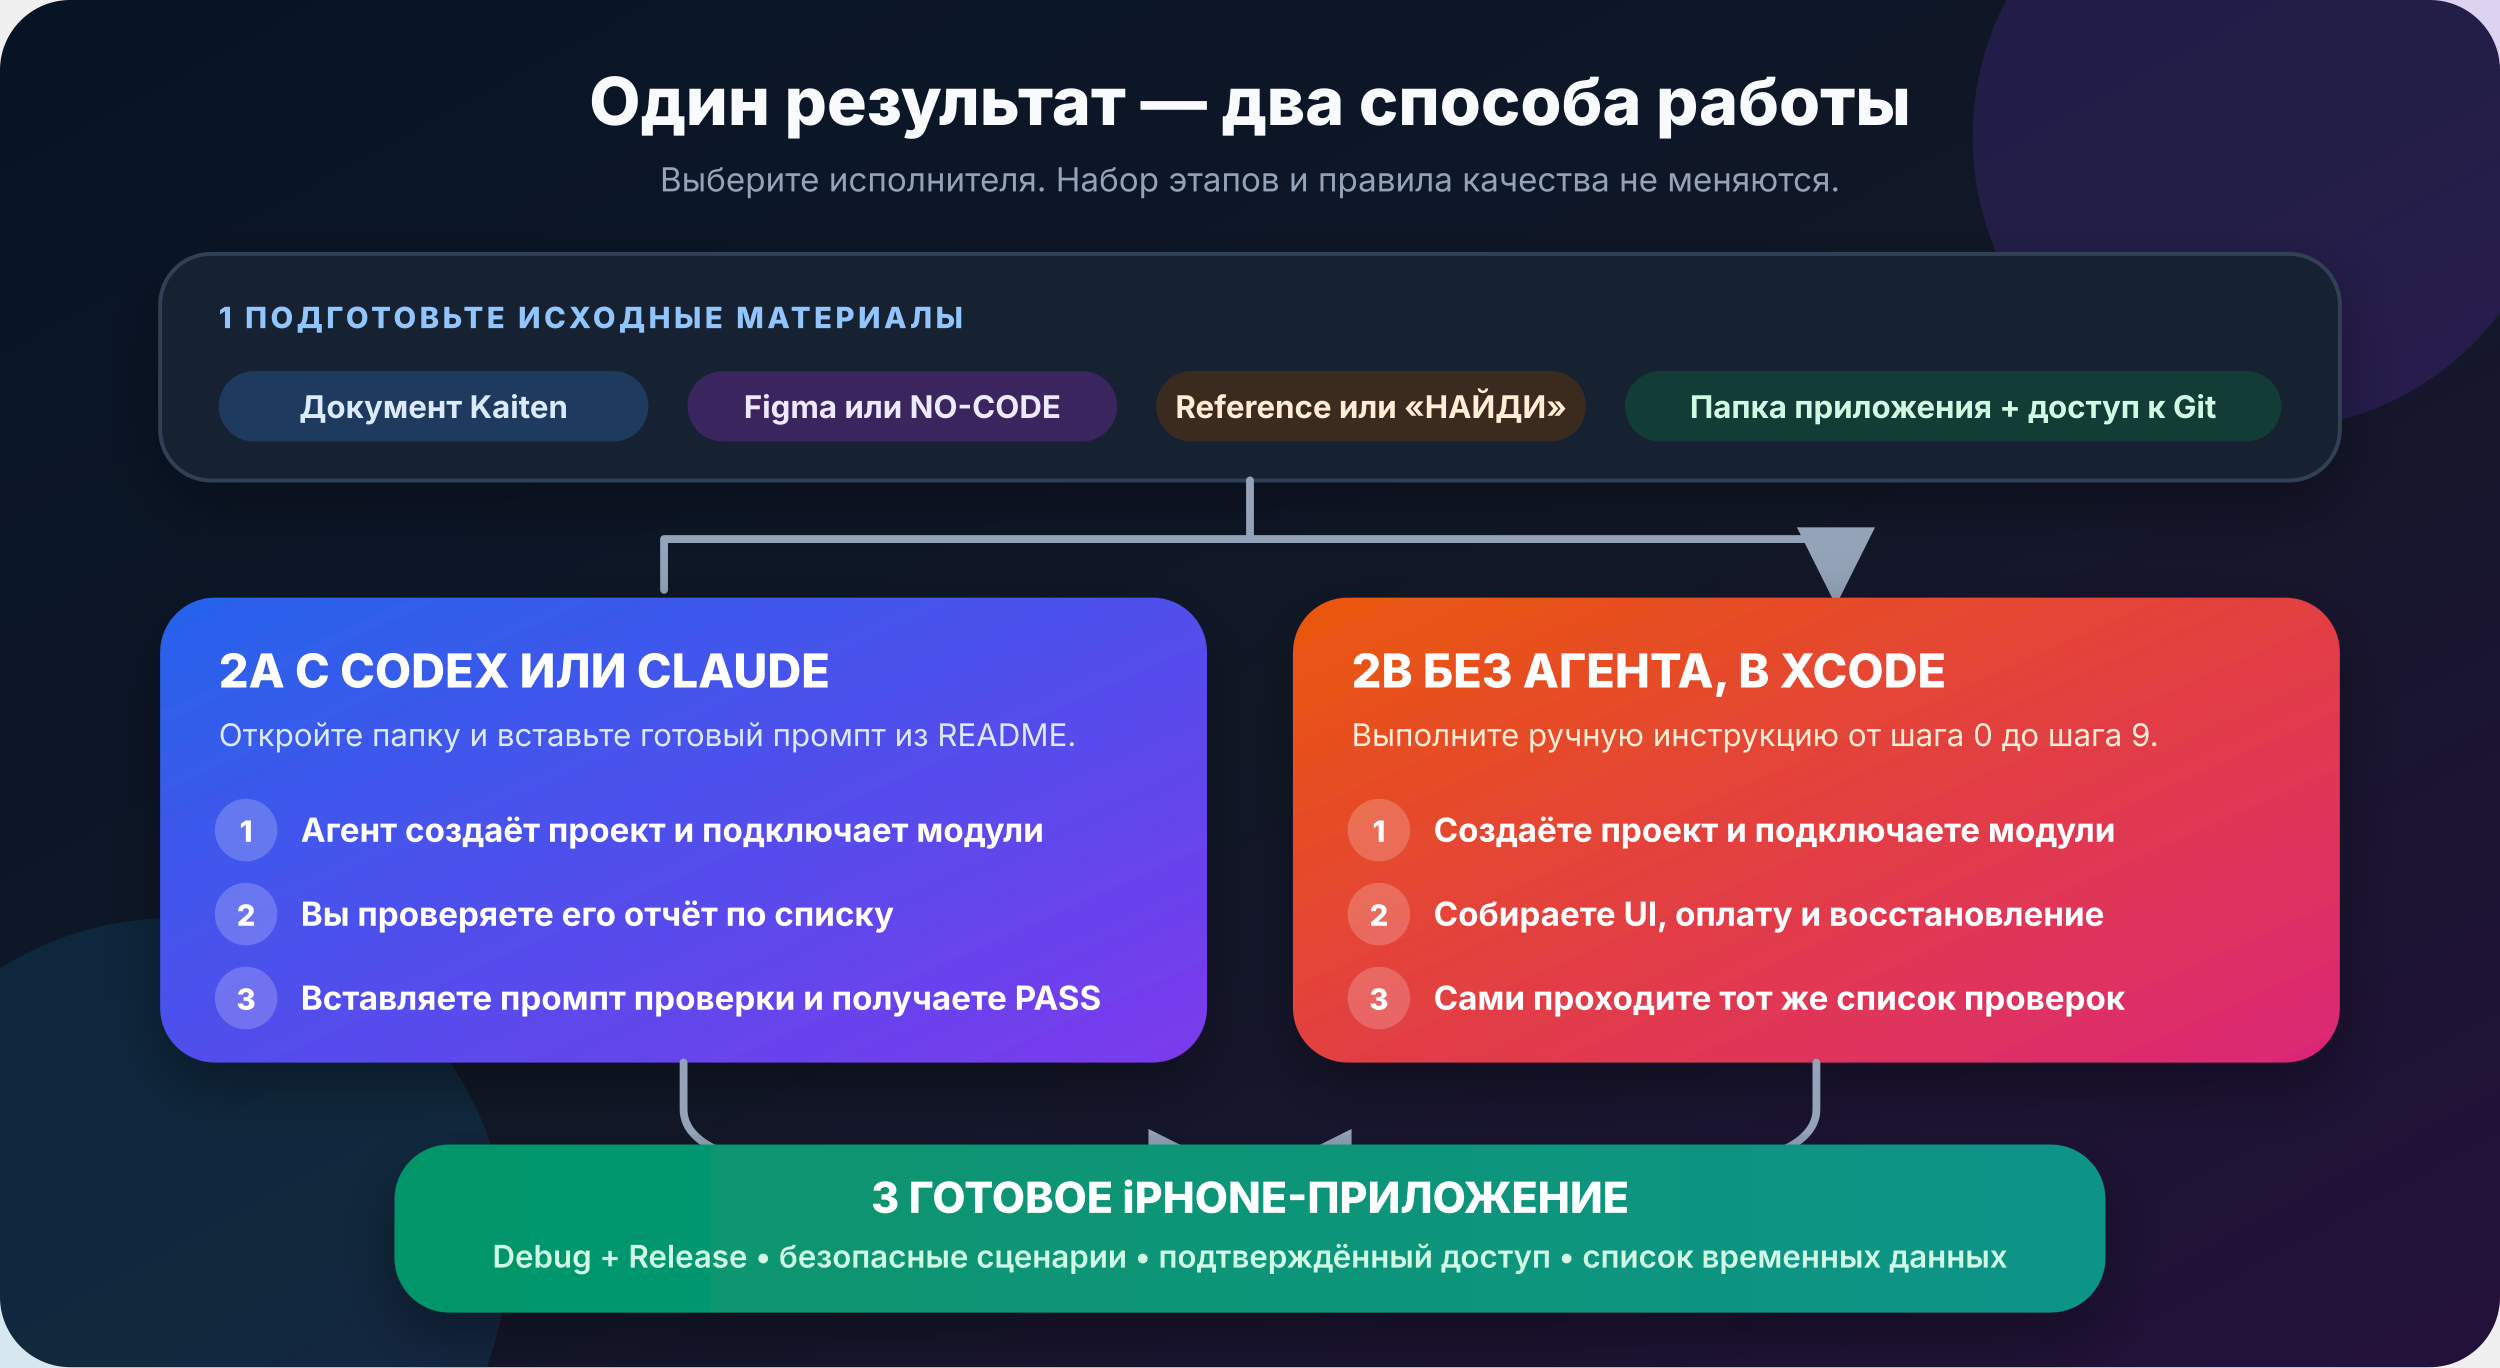
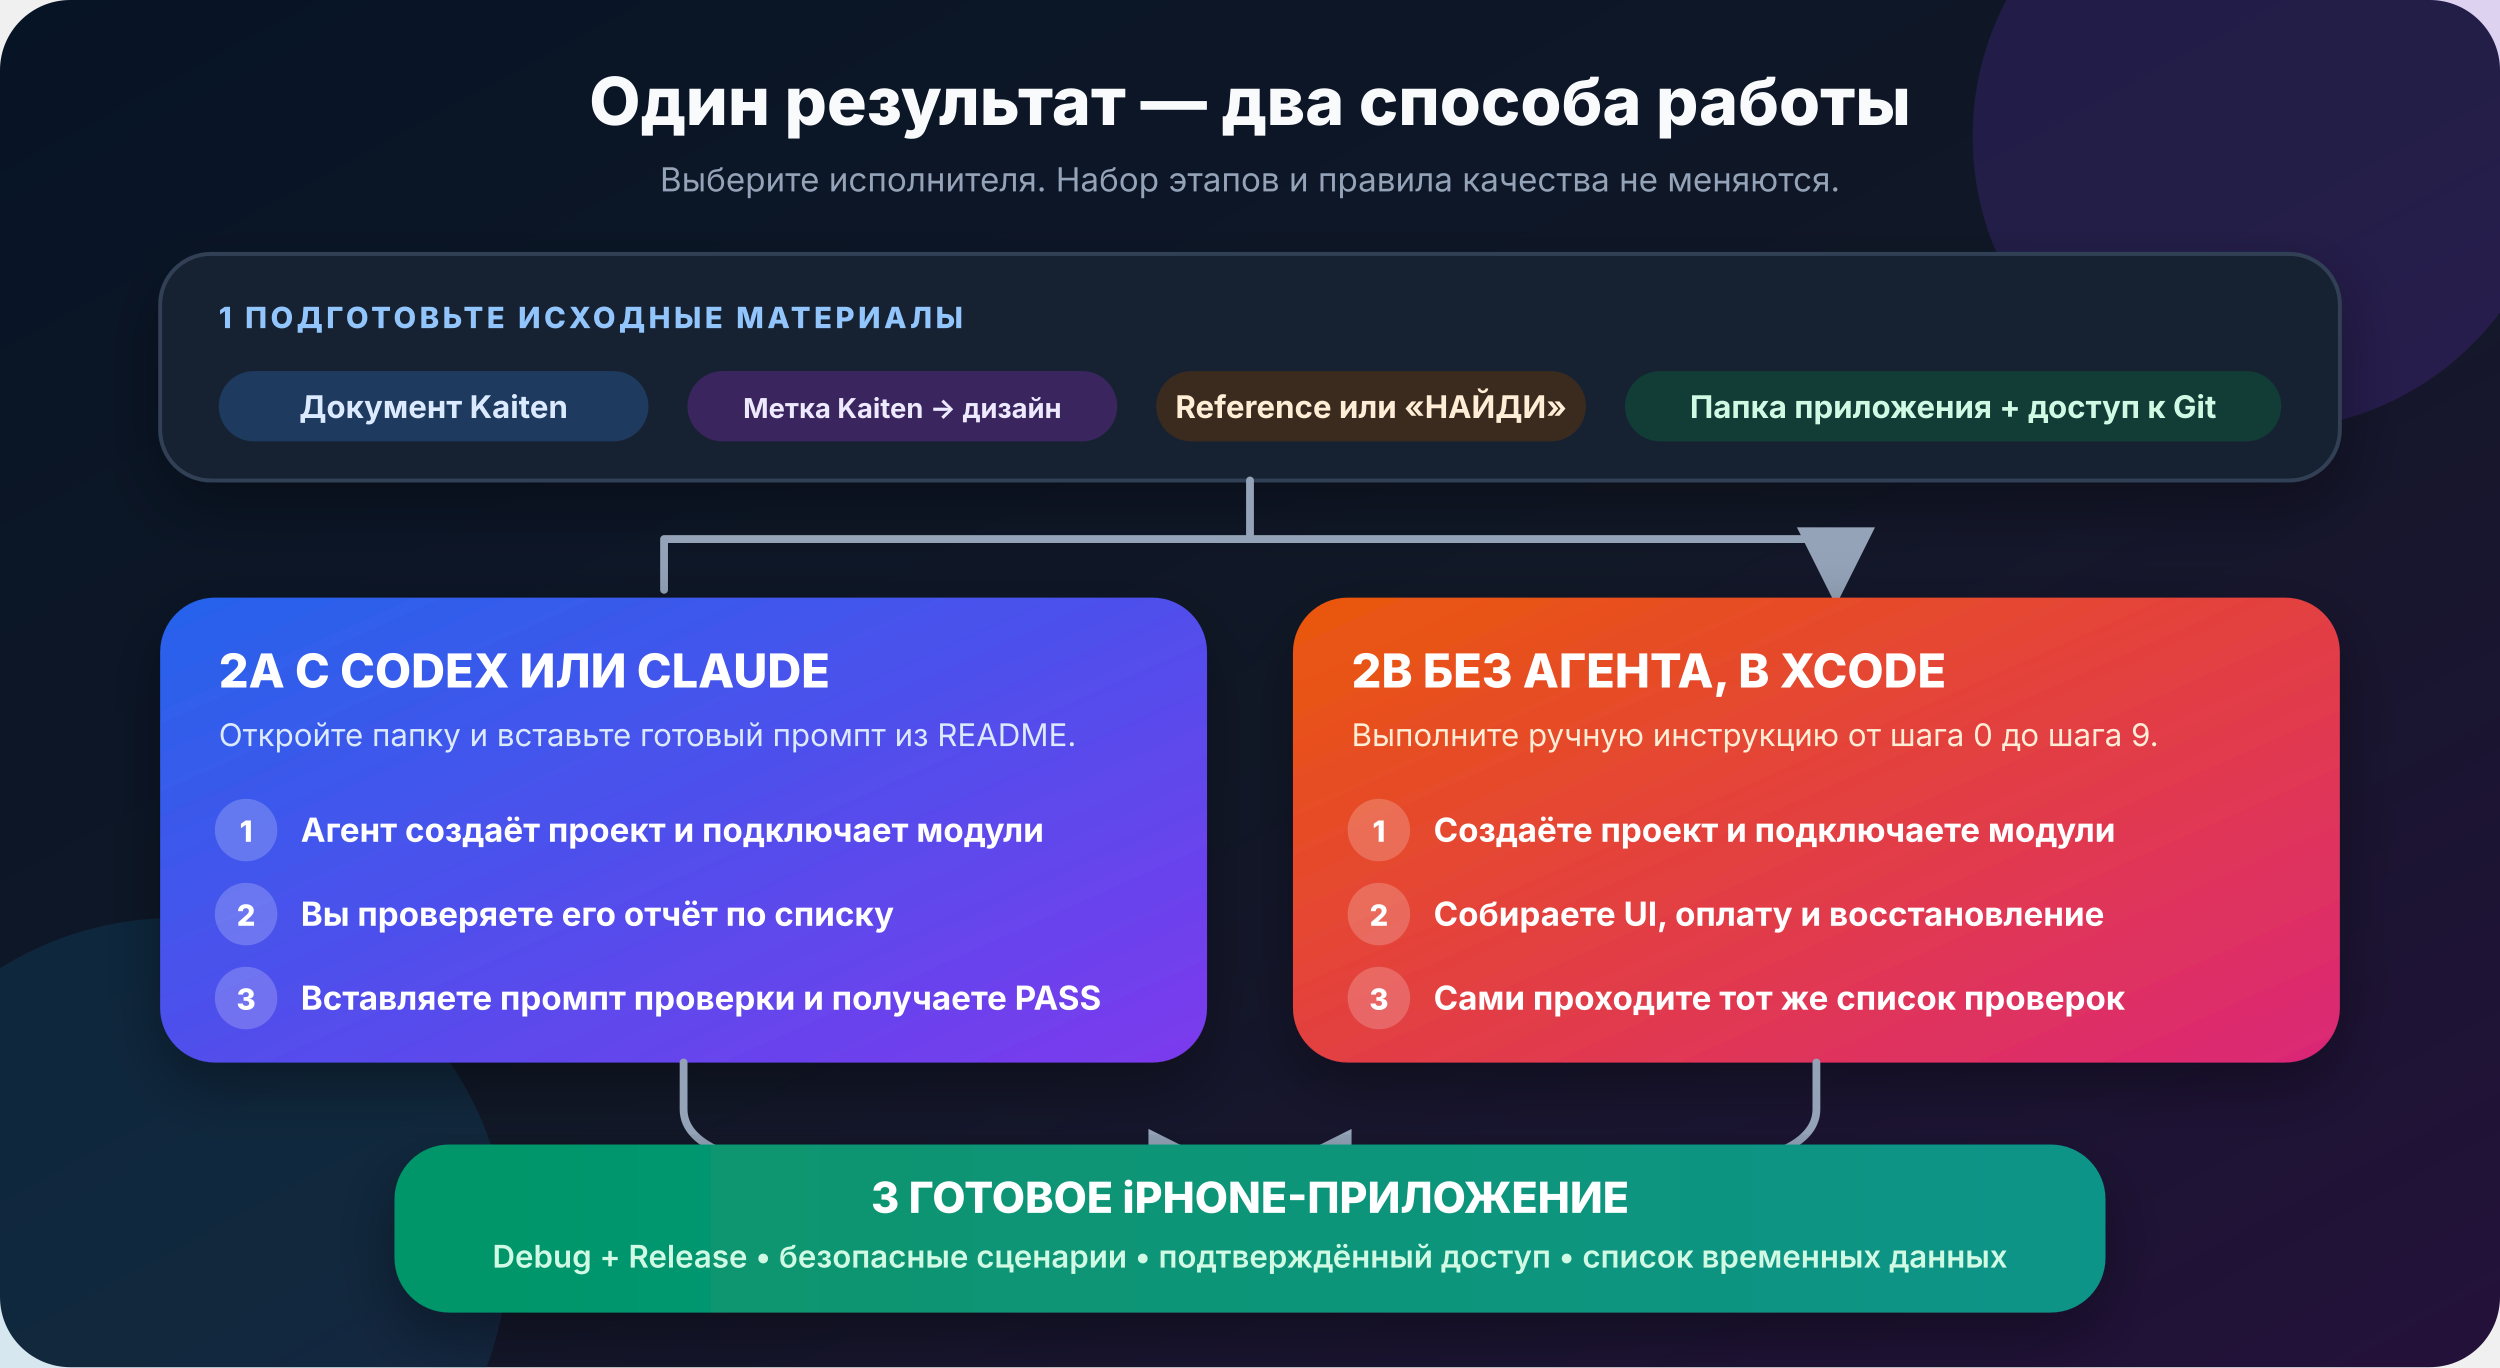
<svg xmlns="http://www.w3.org/2000/svg" width="1280" height="700" viewBox="0 0 1280 700" role="img" aria-labelledby="title description">
  <defs>
    <linearGradient id="background" x1="0" y1="0" x2="1" y2="1">
      <stop offset="0" stop-color="#071426" />
      <stop offset="0.52" stop-color="#111827" />
      <stop offset="1" stop-color="#24113B" />
    </linearGradient>
    <linearGradient id="agent" x1="0" y1="0" x2="1" y2="1">
      <stop offset="0" stop-color="#2563EB" />
      <stop offset="1" stop-color="#7C3AED" />
    </linearGradient>
    <linearGradient id="manual" x1="0" y1="0" x2="1" y2="1">
      <stop offset="0" stop-color="#EA580C" />
      <stop offset="1" stop-color="#DB2777" />
    </linearGradient>
    <linearGradient id="result" x1="0" y1="0" x2="1" y2="0">
      <stop offset="0" stop-color="#059669" />
      <stop offset="1" stop-color="#0D9488" />
    </linearGradient>
    <filter id="shadow" x="-20%" y="-20%" width="140%" height="160%">
      <feDropShadow dx="0" dy="12" stdDeviation="16" flood-color="#000000" flood-opacity="0.35" />
    </filter>
    <marker id="arrow" markerWidth="10" markerHeight="10" refX="8" refY="5" orient="auto">
      <path d="M0 0L10 5L0 10Z" fill="#94A3B8" />
    </marker>
  </defs>
  <rect width="1280" height="700" rx="36" fill="url(#background)" />
  <circle cx="1160" cy="70" r="150" fill="#7C3AED" opacity="0.17" />
  <circle cx="90" cy="640" r="170" fill="#0EA5E9" opacity="0.12" />
  <text x="640" y="64" text-anchor="middle" fill="#F8FAFC" font-family="-apple-system,BlinkMacSystemFont,Segoe UI,sans-serif" font-size="34" font-weight="800">Один результат — два способа работы</text>
  <text x="640" y="98" text-anchor="middle" fill="#94A3B8" font-family="-apple-system,BlinkMacSystemFont,Segoe UI,sans-serif" font-size="17">Выберите исполнителя. Набор этапов и правила качества не меняются.</text>
  <g filter="url(#shadow)">
    <rect x="82" y="130" width="1116" height="116" rx="26" fill="#172033" stroke="#334155" stroke-width="2" />
  </g>
  <text x="112" y="168" fill="#93C5FD" font-family="-apple-system,BlinkMacSystemFont,Segoe UI,sans-serif" font-size="15" font-weight="800" letter-spacing="1.8">1  ПОДГОТОВЬТЕ ИСХОДНЫЕ МАТЕРИАЛЫ</text>
  <g font-family="-apple-system,BlinkMacSystemFont,Segoe UI,sans-serif" font-size="16" font-weight="700" text-anchor="middle">
    <rect x="112" y="190" width="220" height="36" rx="18" fill="#1E3A5F" />
    <text x="222" y="214" fill="#DBEAFE">Документ Kaiten</text>
    <rect x="352" y="190" width="220" height="36" rx="18" fill="#3B255F" />
-     <text x="462" y="214" fill="#EDE9FE">Figma или NO-CODE</text>
+     <text x="462" y="214" fill="#EDE9FE" font-size="14">Метка Kaiten → дизайн</text>
    <rect x="592" y="190" width="220" height="36" rx="18" fill="#3B2B1F" />
    <text x="702" y="214" fill="#FFEDD5">Reference или «НАЙДИ»</text>
    <rect x="832" y="190" width="336" height="36" rx="18" fill="#123C36" />
    <text x="1000" y="214" fill="#D1FAE5">Папка приложения + доступ к Git</text>
  </g>
  <path d="M640 246V276M640 276H340V302M640 276H940V302" fill="none" stroke="#94A3B8" stroke-width="4" stroke-linecap="round" stroke-linejoin="round" marker-end="url(#arrow)" />
  <g filter="url(#shadow)">
    <rect x="82" y="306" width="536" height="238" rx="28" fill="url(#agent)" />
    <rect x="662" y="306" width="536" height="238" rx="28" fill="url(#manual)" />
  </g>
  <text x="112" y="352" fill="#FFFFFF" font-family="-apple-system,BlinkMacSystemFont,Segoe UI,sans-serif" font-size="24" font-weight="800">2A  С CODEX ИЛИ CLAUDE</text>
  <text x="112" y="382" fill="#DBEAFE" font-family="-apple-system,BlinkMacSystemFont,Segoe UI,sans-serif" font-size="16">Откройте папку и вставьте готовый промпт из README.</text>
  <g font-family="-apple-system,BlinkMacSystemFont,Segoe UI,sans-serif">
    <circle cx="126" cy="425" r="16" fill="#FFFFFF" opacity="0.2" />
    <text x="126" y="431" text-anchor="middle" fill="#FFFFFF" font-size="15" font-weight="800">1</text>
    <text x="154" y="431" fill="#FFFFFF" font-size="17" font-weight="700">Агент создаёт проект и подключает модули</text>
    <circle cx="126" cy="468" r="16" fill="#FFFFFF" opacity="0.2" />
    <text x="126" y="474" text-anchor="middle" fill="#FFFFFF" font-size="15" font-weight="800">2</text>
    <text x="154" y="474" fill="#FFFFFF" font-size="17" font-weight="700">Вы проверяете его отчёт по списку</text>
    <circle cx="126" cy="511" r="16" fill="#FFFFFF" opacity="0.2" />
    <text x="126" y="517" text-anchor="middle" fill="#FFFFFF" font-size="15" font-weight="800">3</text>
    <text x="154" y="517" fill="#FFFFFF" font-size="17" font-weight="700">Вставляете промпт проверки и получаете PASS</text>
  </g>
  <text x="692" y="352" fill="#FFFFFF" font-family="-apple-system,BlinkMacSystemFont,Segoe UI,sans-serif" font-size="24" font-weight="800">2B  БЕЗ АГЕНТА, В XCODE</text>
  <text x="692" y="382" fill="#FFEDD5" font-family="-apple-system,BlinkMacSystemFont,Segoe UI,sans-serif" font-size="16">Выполните ручную инструкцию от шага 0 до шага 9.</text>
  <g font-family="-apple-system,BlinkMacSystemFont,Segoe UI,sans-serif">
    <circle cx="706" cy="425" r="16" fill="#FFFFFF" opacity="0.2" />
    <text x="706" y="431" text-anchor="middle" fill="#FFFFFF" font-size="15" font-weight="800">1</text>
    <text x="734" y="431" fill="#FFFFFF" font-size="17" font-weight="700">Создаёте проект и подключаете модули</text>
    <circle cx="706" cy="468" r="16" fill="#FFFFFF" opacity="0.2" />
    <text x="706" y="474" text-anchor="middle" fill="#FFFFFF" font-size="15" font-weight="800">2</text>
    <text x="734" y="474" fill="#FFFFFF" font-size="17" font-weight="700">Собираете UI, оплату и восстановление</text>
    <circle cx="706" cy="511" r="16" fill="#FFFFFF" opacity="0.2" />
    <text x="706" y="517" text-anchor="middle" fill="#FFFFFF" font-size="15" font-weight="800">3</text>
    <text x="734" y="517" fill="#FFFFFF" font-size="17" font-weight="700">Сами проходите тот же список проверок</text>
  </g>
  <path d="M350 544V568C350 588 382 598 424 598H620" fill="none" stroke="#94A3B8" stroke-width="4" stroke-linecap="round" marker-end="url(#arrow)" />
  <path d="M930 544V568C930 588 898 598 856 598H660" fill="none" stroke="#94A3B8" stroke-width="4" stroke-linecap="round" marker-end="url(#arrow)" />
  <g filter="url(#shadow)">
    <rect x="202" y="586" width="876" height="86" rx="28" fill="url(#result)" />
  </g>
  <text x="640" y="621" text-anchor="middle" fill="#FFFFFF" font-family="-apple-system,BlinkMacSystemFont,Segoe UI,sans-serif" font-size="22" font-weight="800">3  ГОТОВОЕ iPHONE-ПРИЛОЖЕНИЕ</text>
  <text x="640" y="649" text-anchor="middle" fill="#D1FAE5" font-family="-apple-system,BlinkMacSystemFont,Segoe UI,sans-serif" font-size="16" font-weight="600">Debug + Release • безопасные сценарии • подтверждённый доступ • список временных данных</text>
</svg>
